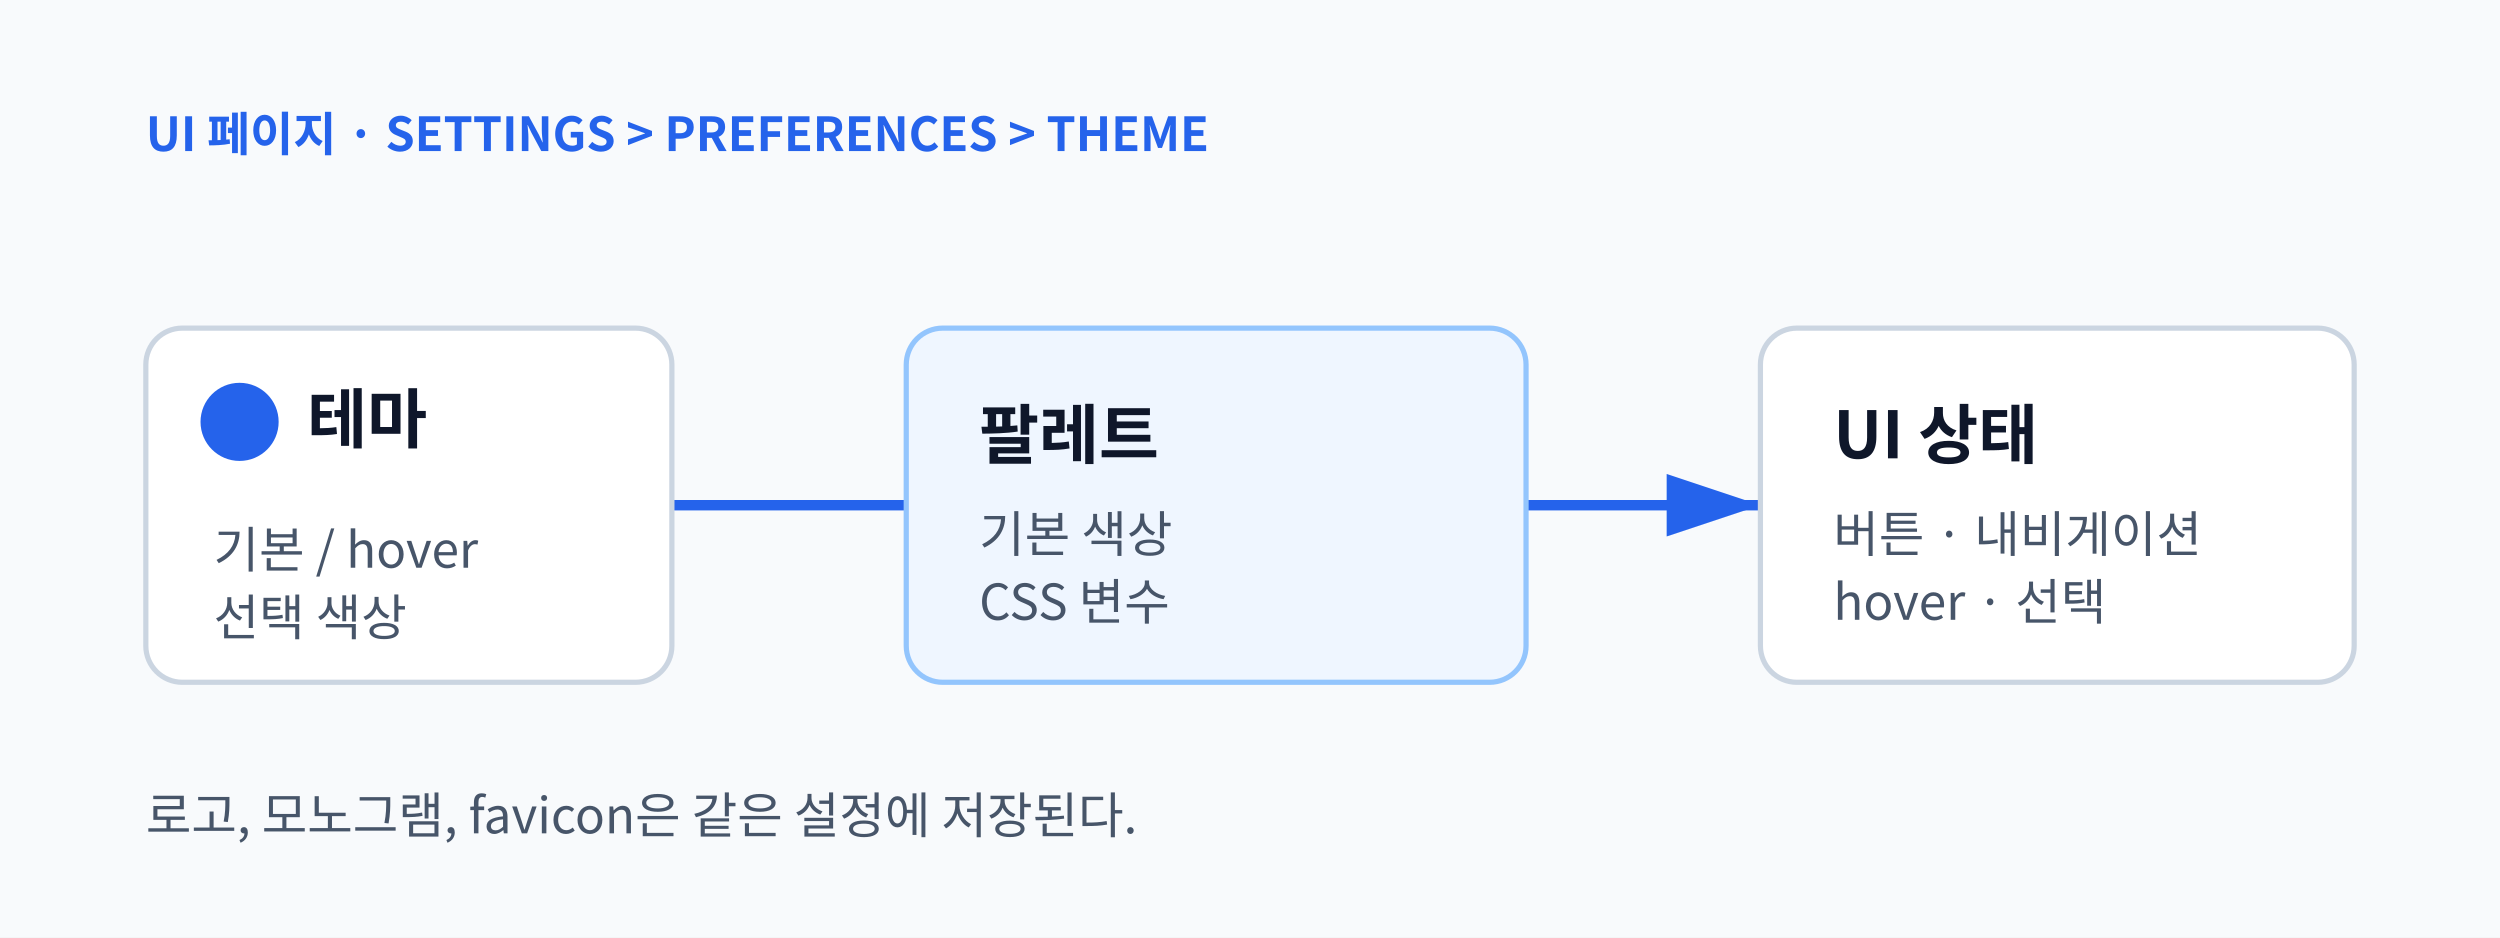
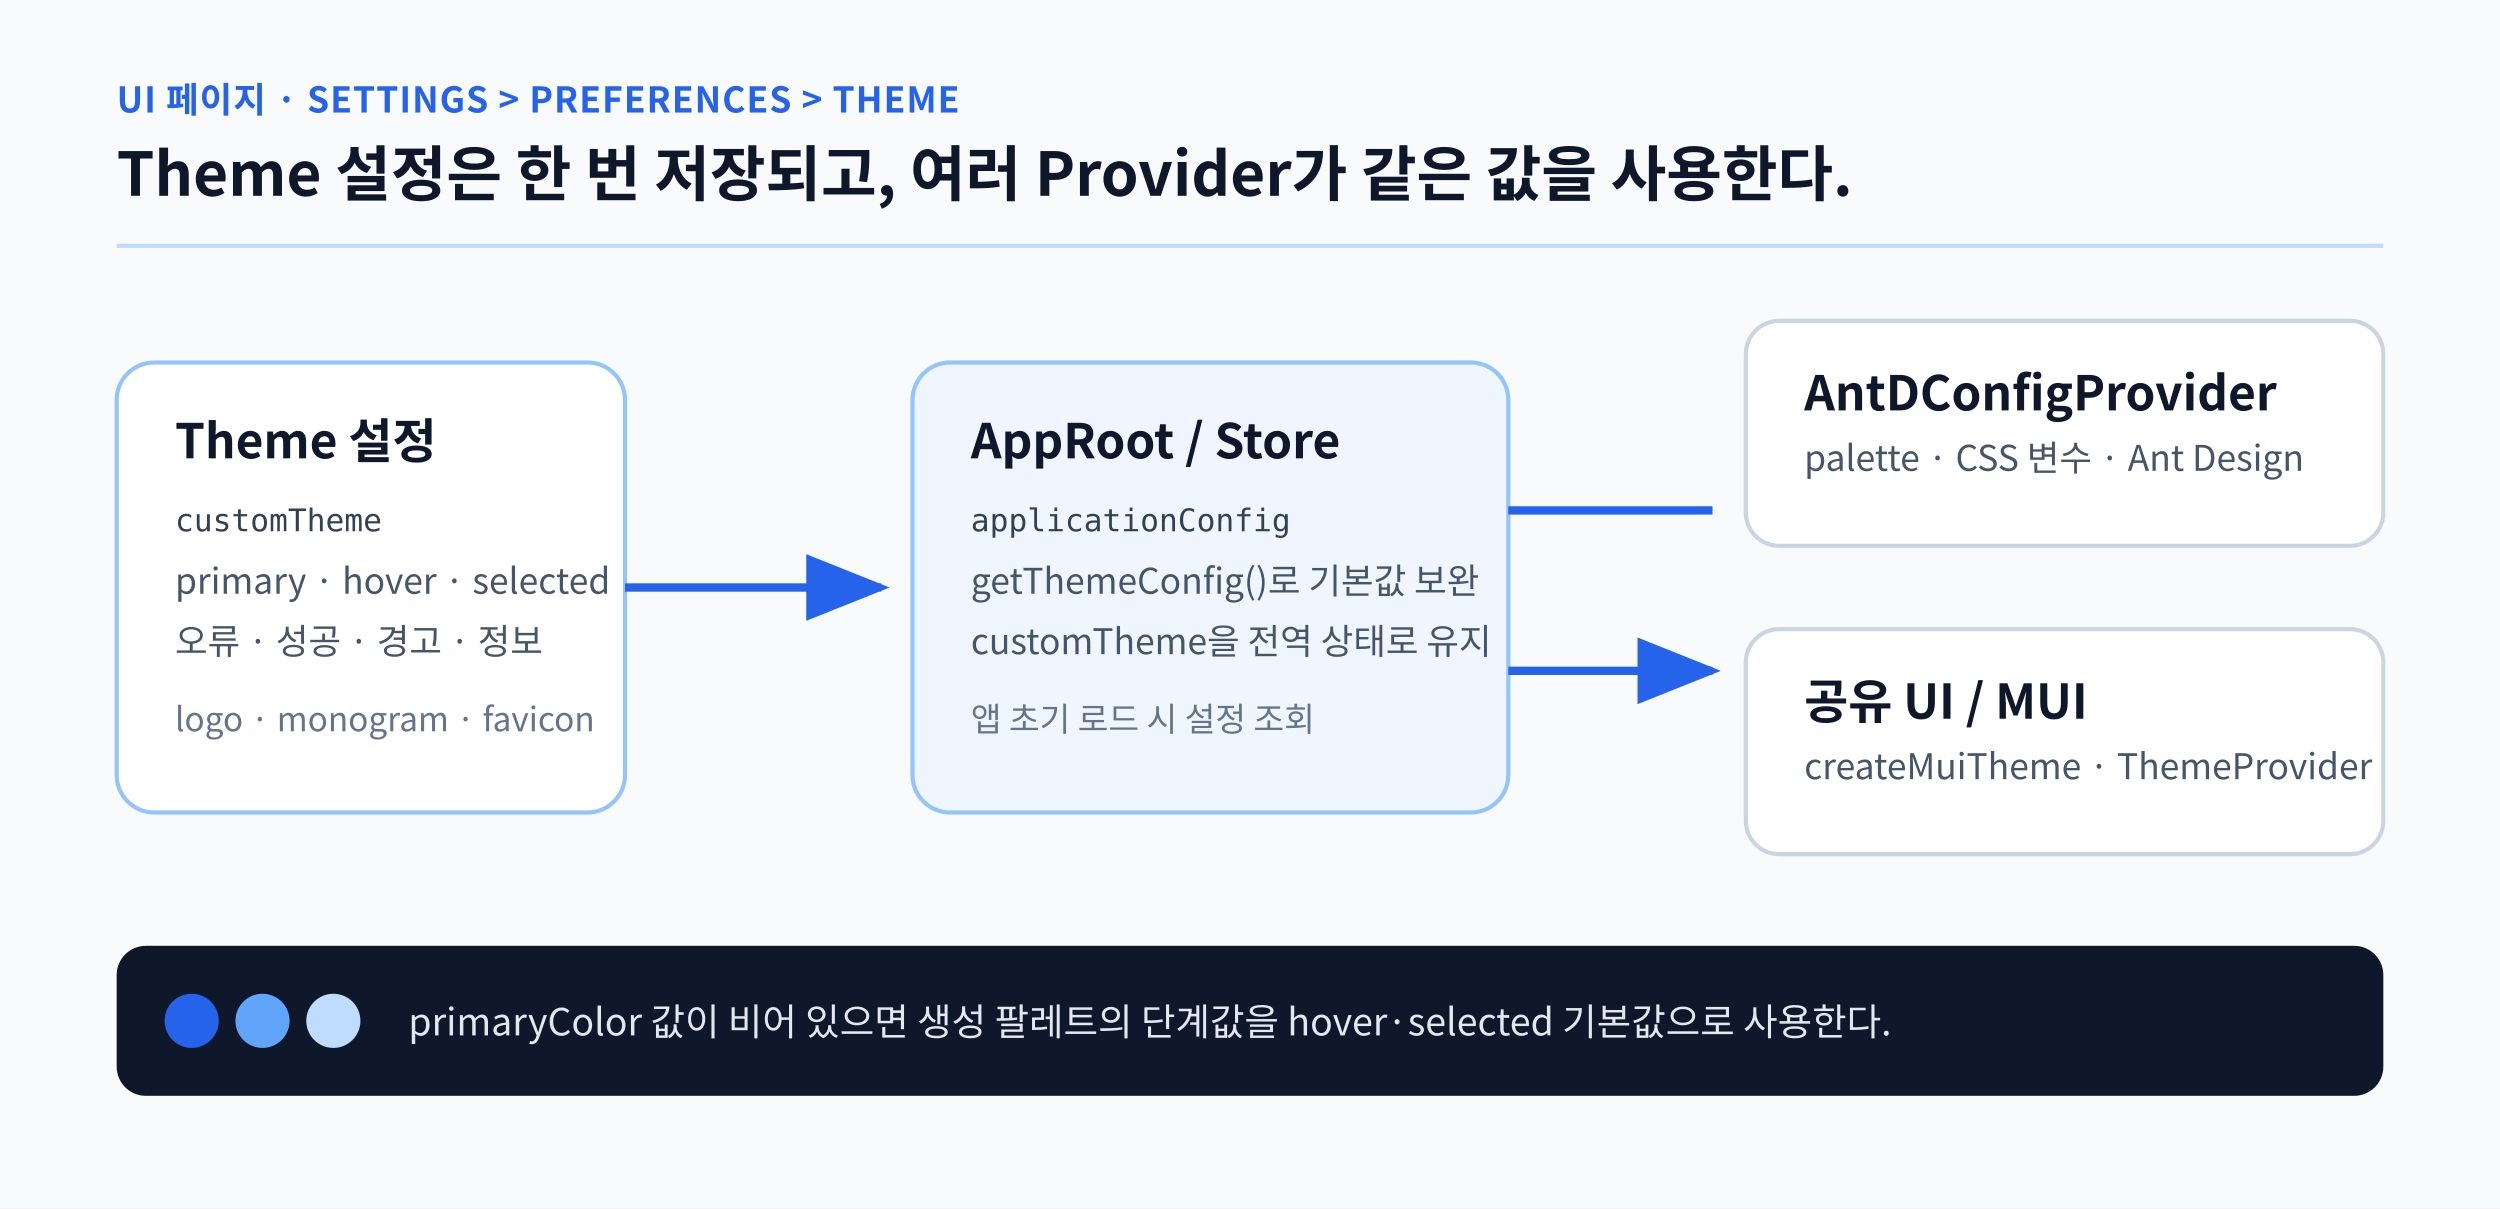
- <svg xmlns="http://www.w3.org/2000/svg" width="960" height="360" viewBox="0 0 960 360" role="img" aria-label="Theme setting propagation flow">
+ <svg xmlns="http://www.w3.org/2000/svg" width="1200" height="580" viewBox="0 0 1200 580" role="img" aria-label="Theme 설정이 앱 Store와 여러 UI Provider로 전달되는 흐름">
  <defs>
-     <marker id="a" markerWidth="10" markerHeight="10" refX="9" refY="3" orient="auto" markerUnits="strokeWidth">
-       <path d="M0,0 L0,6 L9,3 z" fill="#2563eb" />
+     <marker id="arrow" markerWidth="11" markerHeight="11" refX="9" refY="4" orient="auto">
+       <path d="M0,0 L0,8 L10,4 z" fill="#2563eb" />
    </marker>
-     <style>.s{font-family:'Apple SD Gothic Neo','Noto Sans CJK KR',Arial,sans-serif;fill:#475569;font-size:19px}.h{font-family:'Apple SD Gothic Neo','Noto Sans CJK KR',Arial,sans-serif;fill:#0f172a;font-size:25px;font-weight:700}.k{font-family:'Apple SD Gothic Neo','Noto Sans CJK KR',Arial,sans-serif;fill:#2563eb;font-size:18px;font-weight:700}</style>
+     <style>
+       .title{font-family:'Apple SD Gothic Neo','Noto Sans CJK KR',Arial,sans-serif;font-size:29px;font-weight:700;fill:#0f172a}
+       .eyebrow{font-family:'Apple SD Gothic Neo','Noto Sans CJK KR',Arial,sans-serif;font-size:17px;font-weight:700;fill:#2563eb;letter-spacing:.5px}
+       .head{font-family:'Apple SD Gothic Neo','Noto Sans CJK KR',Arial,sans-serif;font-size:23px;font-weight:700;fill:#0f172a}
+       .body{font-family:'Apple SD Gothic Neo','Noto Sans CJK KR',Arial,sans-serif;font-size:17px;fill:#475569}
+       .mono{font-family:Menlo,Consolas,monospace;font-size:15px;fill:#334155}
+       .note{font-family:'Apple SD Gothic Neo','Noto Sans CJK KR',Arial,sans-serif;font-size:16px;fill:#64748b}
+     </style>
  </defs>
-   <rect width="960" height="360" fill="#f8fafc" />
-   <text x="56" y="58" class="k">UI 페이지 · SETTINGS &gt; PREFERENCES &gt; THEME</text>
-   <path d="M258 194 H348 M586 194 H676" fill="none" stroke="#2563eb" stroke-width="4" marker-end="url(#a)" />
-   <rect x="56" y="126" width="202" height="136" rx="14" fill="#fff" stroke="#cbd5e1" stroke-width="2" />
-   <circle cx="92" cy="162" r="15" fill="#2563eb" />
-   <text x="118" y="170" class="h">테마</text>
-   <text x="82" y="218" class="s">기본 / hover</text>
-   <text x="82" y="244" class="s">선택 색상</text>
-   <rect x="348" y="126" width="238" height="136" rx="14" fill="#eff6ff" stroke="#93c5fd" stroke-width="2" />
-   <text x="376" y="176" class="h">팔레트</text>
-   <text x="376" y="212" class="s">기본 색상</text>
-   <text x="376" y="238" class="s">CSS 변수</text>
-   <rect x="676" y="126" width="228" height="136" rx="14" fill="#fff" stroke="#cbd5e1" stroke-width="2" />
-   <text x="704" y="176" class="h">UI 상태</text>
-   <text x="704" y="212" class="s">버튼 · 내비게이션</text>
-   <text x="704" y="238" class="s">hover · 선택</text>
-   <text x="56" y="320" class="s">로고, 모노그램, favicon은 같은 설정에 저장된다.</text>
+   <rect width="1200" height="580" fill="#f8fafc" />
+   <text x="56" y="54" class="eyebrow">UI 페이지 · SETTINGS &gt; PREFERENCES &gt; THEME</text>
+   <text x="56" y="94" class="title">Theme 설정은 한 번 저장되고, 여러 Provider가 같은 값을 사용한다.</text>
+   <path d="M56 118 H1144" stroke="#bfdbfe" stroke-width="2" />
+   <rect x="56" y="174" width="244" height="216" rx="18" fill="#ffffff" stroke="#93c5fd" stroke-width="2" />
+   <text x="84" y="220" class="head">Theme 설정</text>
+   <text x="84" y="255" class="mono">customTheme</text>
+   <text x="84" y="285" class="body">primary · hover · selected</text>
+   <text x="84" y="314" class="body">오류 · 성공 · 경고 · 정보</text>
+   <text x="84" y="351" class="note">logo · monogram · favicon</text>
+   <path d="M300 282 H423" fill="none" stroke="#2563eb" stroke-width="4" marker-end="url(#arrow)" />
+   <rect x="438" y="174" width="286" height="216" rx="18" fill="#eff6ff" stroke="#93c5fd" stroke-width="2" />
+   <text x="466" y="220" class="head">AppRoot / Store</text>
+   <text x="466" y="255" class="mono">applicationConfig</text>
+   <text x="466" y="285" class="body">getThemeConfig()로 기본값 보완</text>
+   <text x="466" y="314" class="body">customTheme을 전역 상태로 유지</text>
+   <text x="466" y="351" class="note">앱 초기 로드 시 설정 조회</text>
+   <path d="M724 245 H822 M724 322 H822" fill="none" stroke="#2563eb" stroke-width="4" marker-end="url(#arrow)" />
+   <rect x="838" y="154" width="306" height="108" rx="16" fill="#ffffff" stroke="#cbd5e1" stroke-width="2" />
+   <text x="866" y="197" class="head">AntDConfigProvider</text>
+   <text x="866" y="226" class="body">palette · CSS 변수 · Ant Design</text>
+   <rect x="838" y="302" width="306" height="108" rx="16" fill="#ffffff" stroke="#cbd5e1" stroke-width="2" />
+   <text x="866" y="345" class="head">공유 UI / MUI</text>
+   <text x="866" y="374" class="body">createMuiTheme · ThemeProvider</text>
+   <rect x="56" y="454" width="1088" height="72" rx="14" fill="#0f172a" />
+   <circle cx="92" cy="490" r="13" fill="#2563eb" />
+   <circle cx="126" cy="490" r="13" fill="#60a5fa" />
+   <circle cx="160" cy="490" r="13" fill="#bfdbfe" />
+   <text x="196" y="497" font-family="'Apple SD Gothic Neo','Noto Sans CJK KR',Arial,sans-serif" font-size="18" fill="#e2e8f0">primaryColor 값이 비어 있으면 생성 팔레트의 단계값을 hover·selected 기본값으로 사용한다.</text>
</svg>
